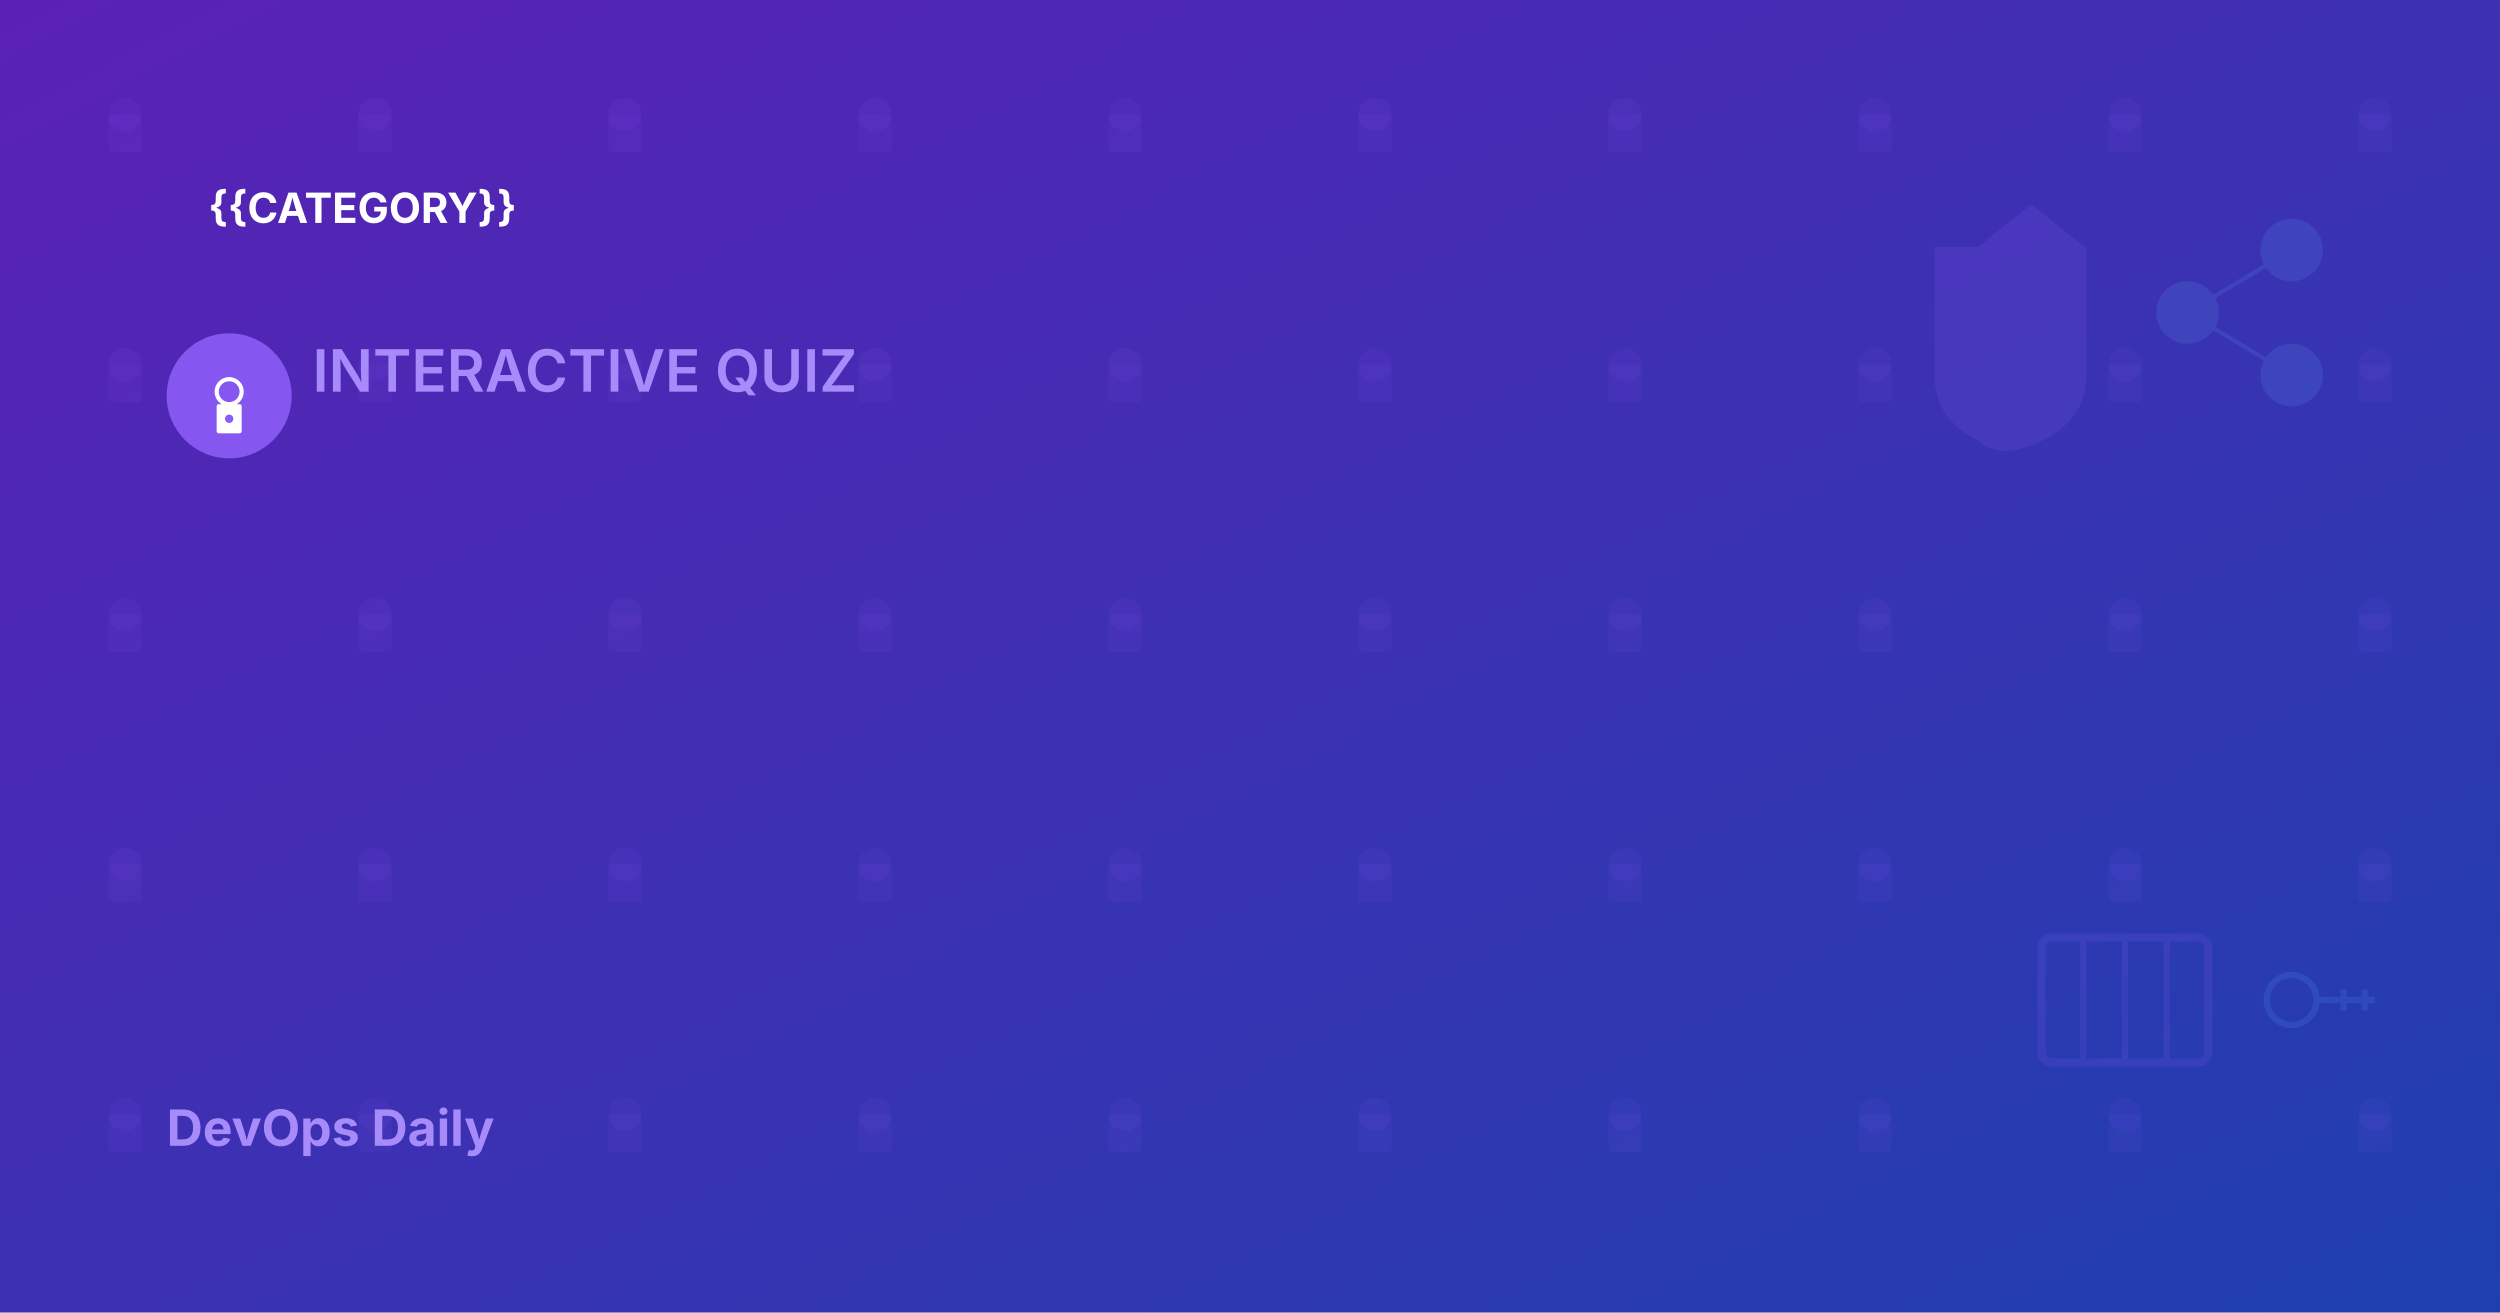
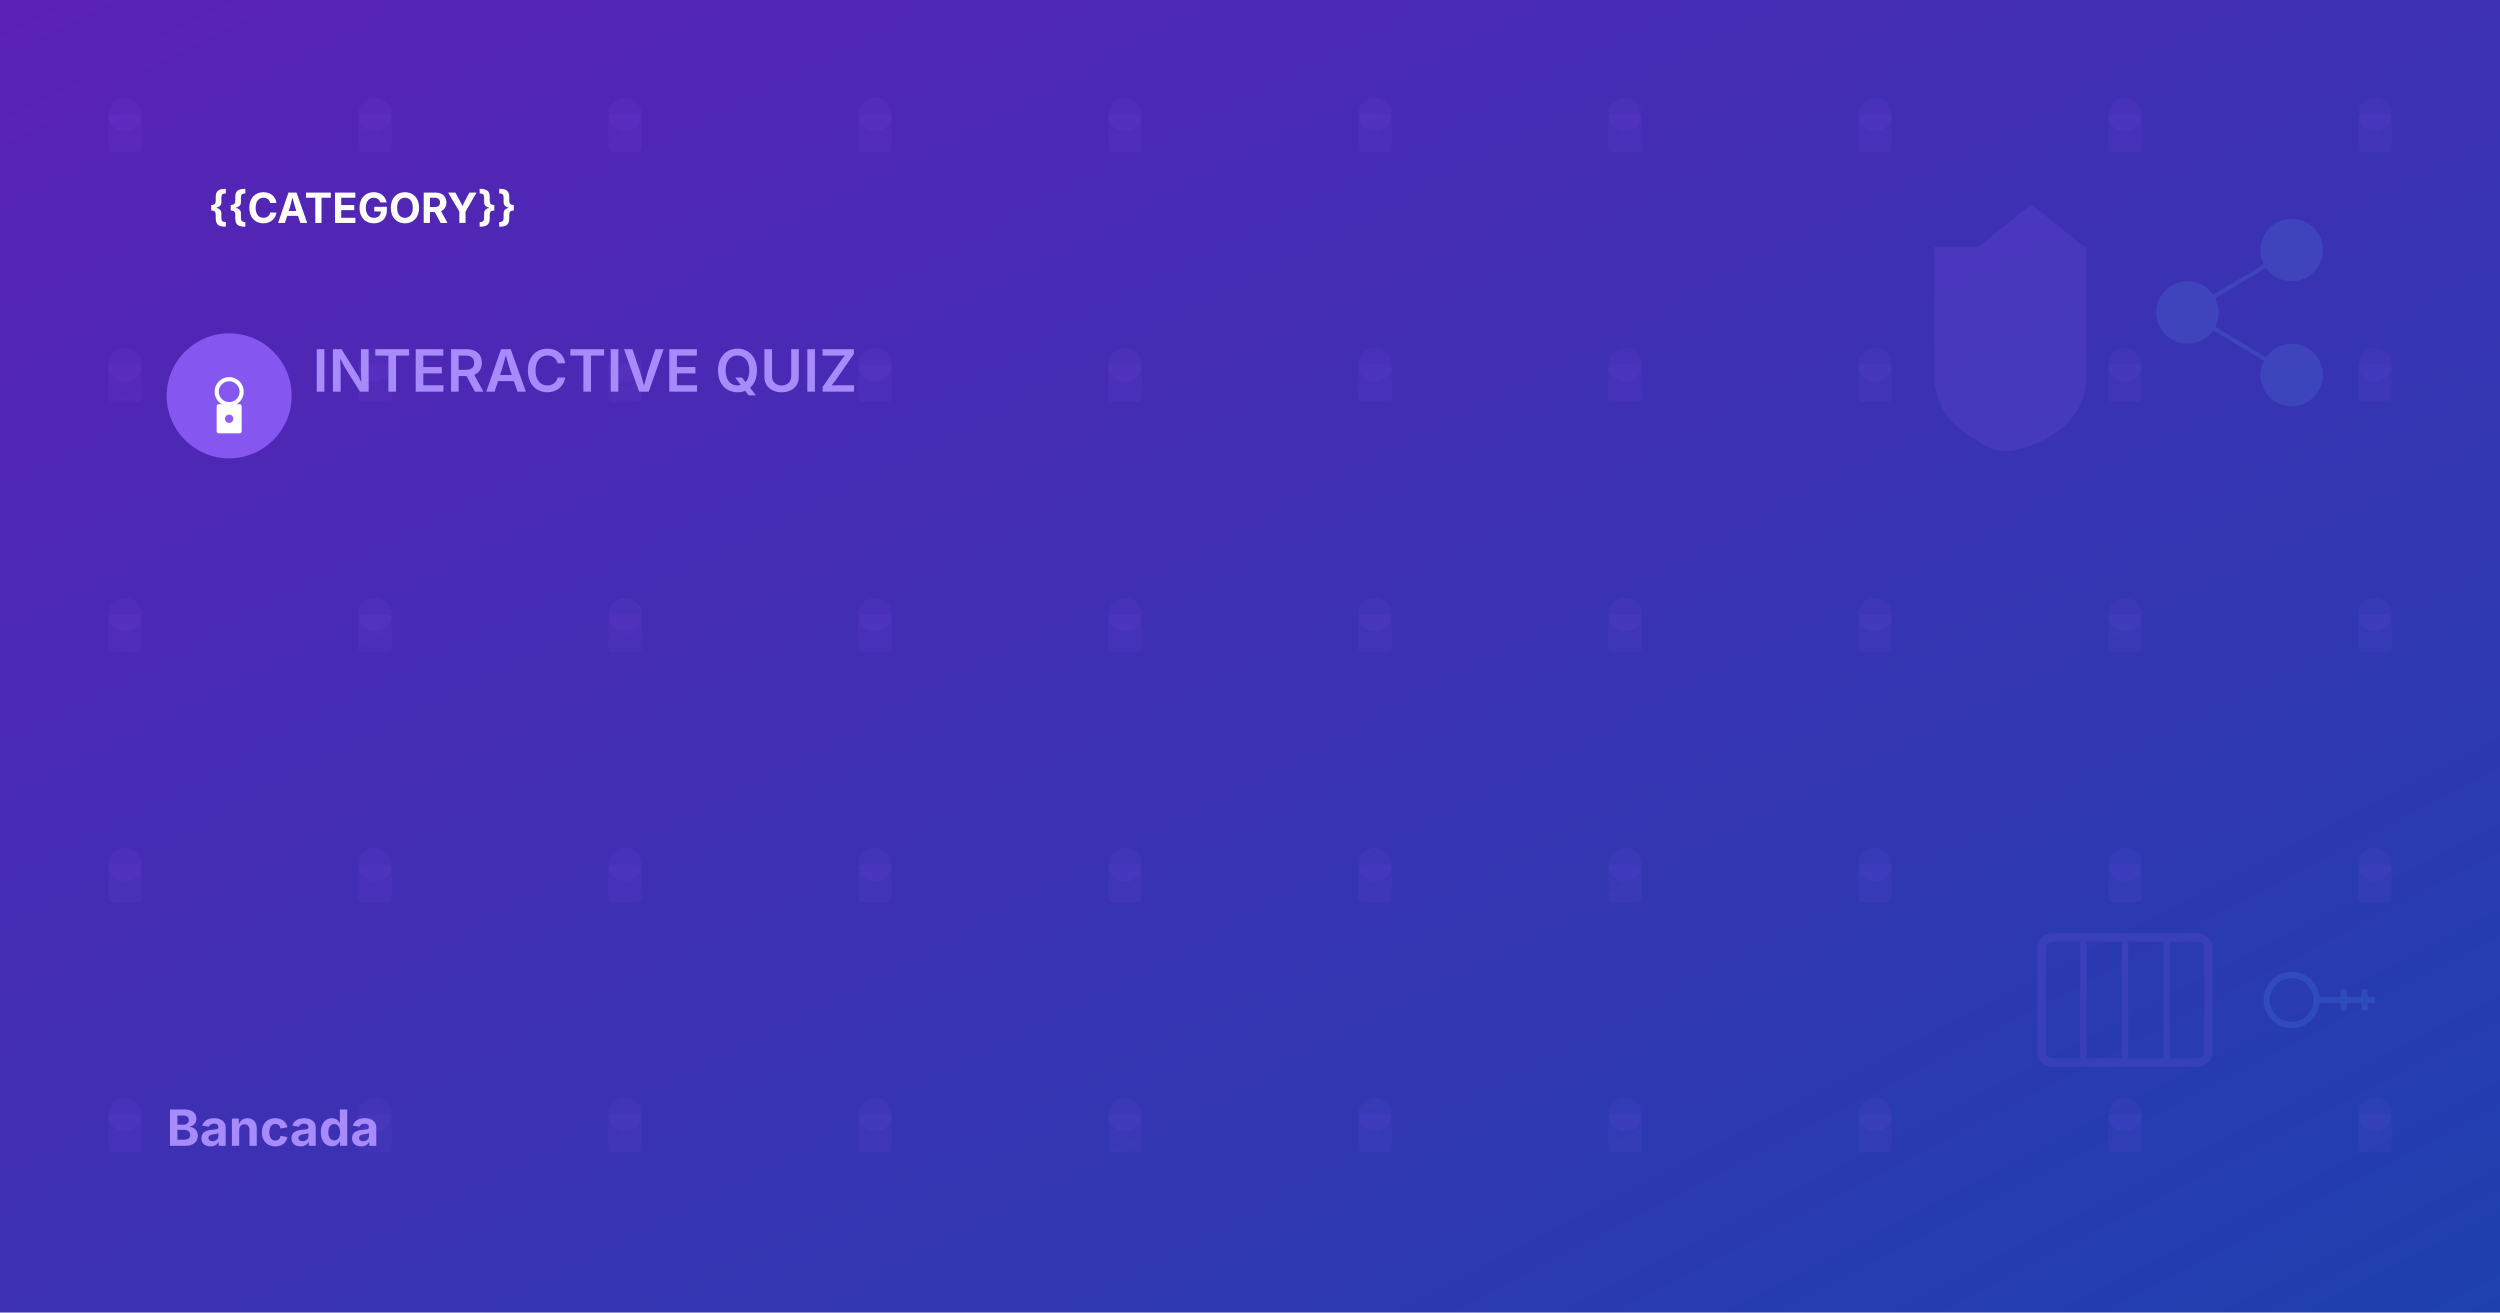
<svg xmlns="http://www.w3.org/2000/svg" width="1200" height="630">
  <defs>
    <linearGradient id="bgGradient" x1="0%" y1="0%" x2="100%" y2="100%">
      <stop offset="0%" style="stop-color:#5b21b6;stop-opacity:1" />
      <stop offset="100%" style="stop-color:#1e40af;stop-opacity:1" />
    </linearGradient>
    <linearGradient id="accentGradient" x1="0%" y1="0%" x2="100%" y2="100%">
      <stop offset="0%" style="stop-color:#8b5cf6;stop-opacity:1" />
      <stop offset="100%" style="stop-color:#60a5fa;stop-opacity:1" />
    </linearGradient>
    <pattern id="locks" x="0" y="0" width="120" height="120" patternUnits="userSpaceOnUse">
      <circle cx="60" cy="55" r="8" fill="#8b5cf6" opacity="0.08" />
      <rect x="52" y="55" width="16" height="18" rx="2" fill="#8b5cf6" opacity="0.08" />
    </pattern>
  </defs>
  <rect width="1200" height="630" fill="url(#bgGradient)" />
  <rect width="1200" height="630" fill="url(#locks)" />
  <rect x="80" y="80" width="{{BADGE_WIDTH}}" height="40" rx="20" fill="url(#accentGradient)" />
  <text x="100" y="107" font-family="system-ui, -apple-system, sans-serif" font-size="20" font-weight="bold" fill="#ffffff">{{CATEGORY}}</text>
  <g transform="translate(80, 160)">
    <circle cx="30" cy="30" r="30" fill="#8b5cf6" opacity="0.9" />
    <g transform="translate(18, 18)">
      <circle cx="12" cy="10" r="6" fill="none" stroke="#ffffff" stroke-width="2" />
      <rect x="6" y="16" width="12" height="14" rx="1" fill="#ffffff" />
      <circle cx="12" cy="23" r="2" fill="#8b5cf6" />
    </g>
  </g>
  <text x="150" y="188" font-family="system-ui, -apple-system, sans-serif" font-size="28" font-weight="600" fill="#a78bfa">INTERACTIVE QUIZ</text>

  {{TITLE_LINES}}

  
  <g opacity="0.15">
    <path d="M 950 120 L 1000 120 L 1000 180 Q 1000 200 980 210 Q 960 220 950 210 Q 930 200 930 180 L 930 120 Z M 950 120 L 975 100 L 1000 120" fill="#8b5cf6" stroke="#8b5cf6" stroke-width="3" />
    <circle cx="1050" cy="150" r="15" fill="#60a5fa" />
    <circle cx="1100" cy="120" r="15" fill="#60a5fa" />
    <circle cx="1100" cy="180" r="15" fill="#60a5fa" />
    <line x1="1050" y1="150" x2="1100" y2="120" stroke="#60a5fa" stroke-width="2" />
    <line x1="1050" y1="150" x2="1100" y2="180" stroke="#60a5fa" stroke-width="2" />
    <rect x="980" y="450" width="80" height="60" rx="5" fill="none" stroke="#8b5cf6" stroke-width="4" />
    <line x1="1000" y1="450" x2="1000" y2="510" stroke="#8b5cf6" stroke-width="3" />
    <line x1="1020" y1="450" x2="1020" y2="510" stroke="#8b5cf6" stroke-width="3" />
    <line x1="1040" y1="450" x2="1040" y2="510" stroke="#8b5cf6" stroke-width="3" />
    <circle cx="1100" cy="480" r="12" fill="none" stroke="#60a5fa" stroke-width="3" />
    <line x1="1112" y1="480" x2="1140" y2="480" stroke="#60a5fa" stroke-width="3" />
    <line x1="1125" y1="475" x2="1125" y2="485" stroke="#60a5fa" stroke-width="3" />
    <line x1="1135" y1="475" x2="1135" y2="485" stroke="#60a5fa" stroke-width="3" />
  </g>
-   <text x="80" y="550" font-family="system-ui, -apple-system, sans-serif" font-size="24" font-weight="bold" fill="#a78bfa">DevOps Daily</text>
+   <text x="80" y="550" font-family="system-ui, -apple-system, sans-serif" font-size="24" font-weight="bold" fill="#a78bfa">Bancada</text>
</svg>
